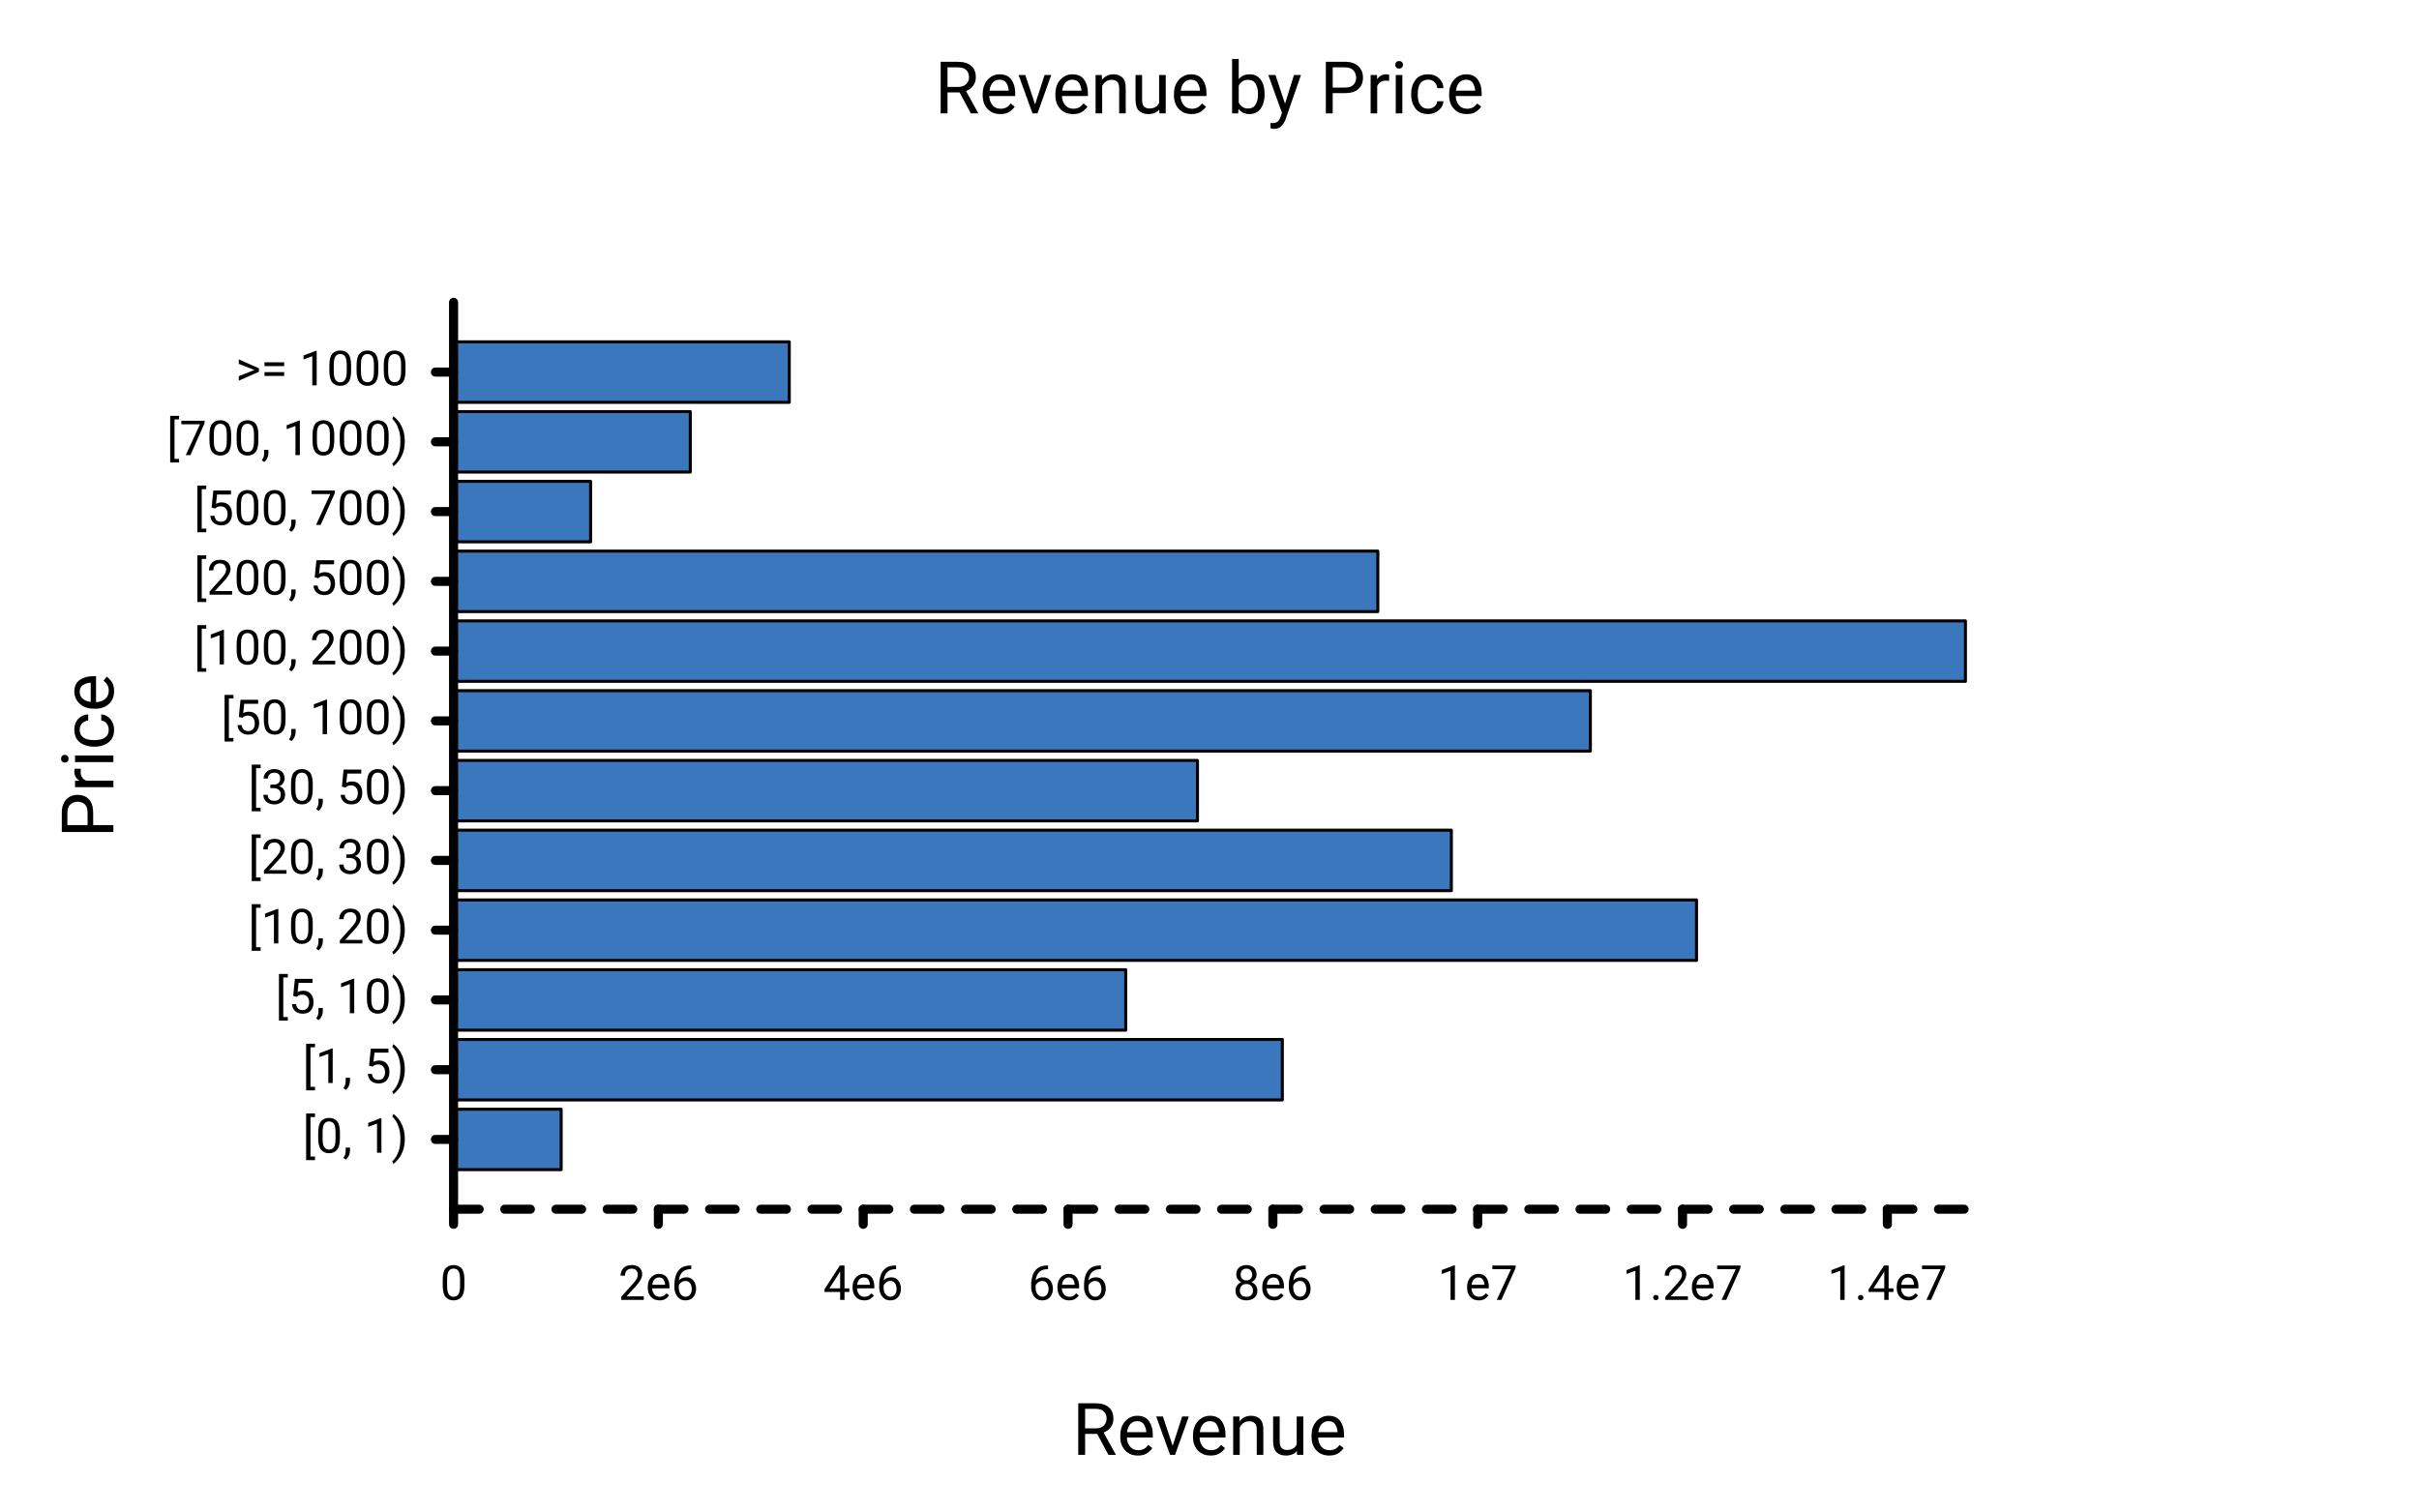
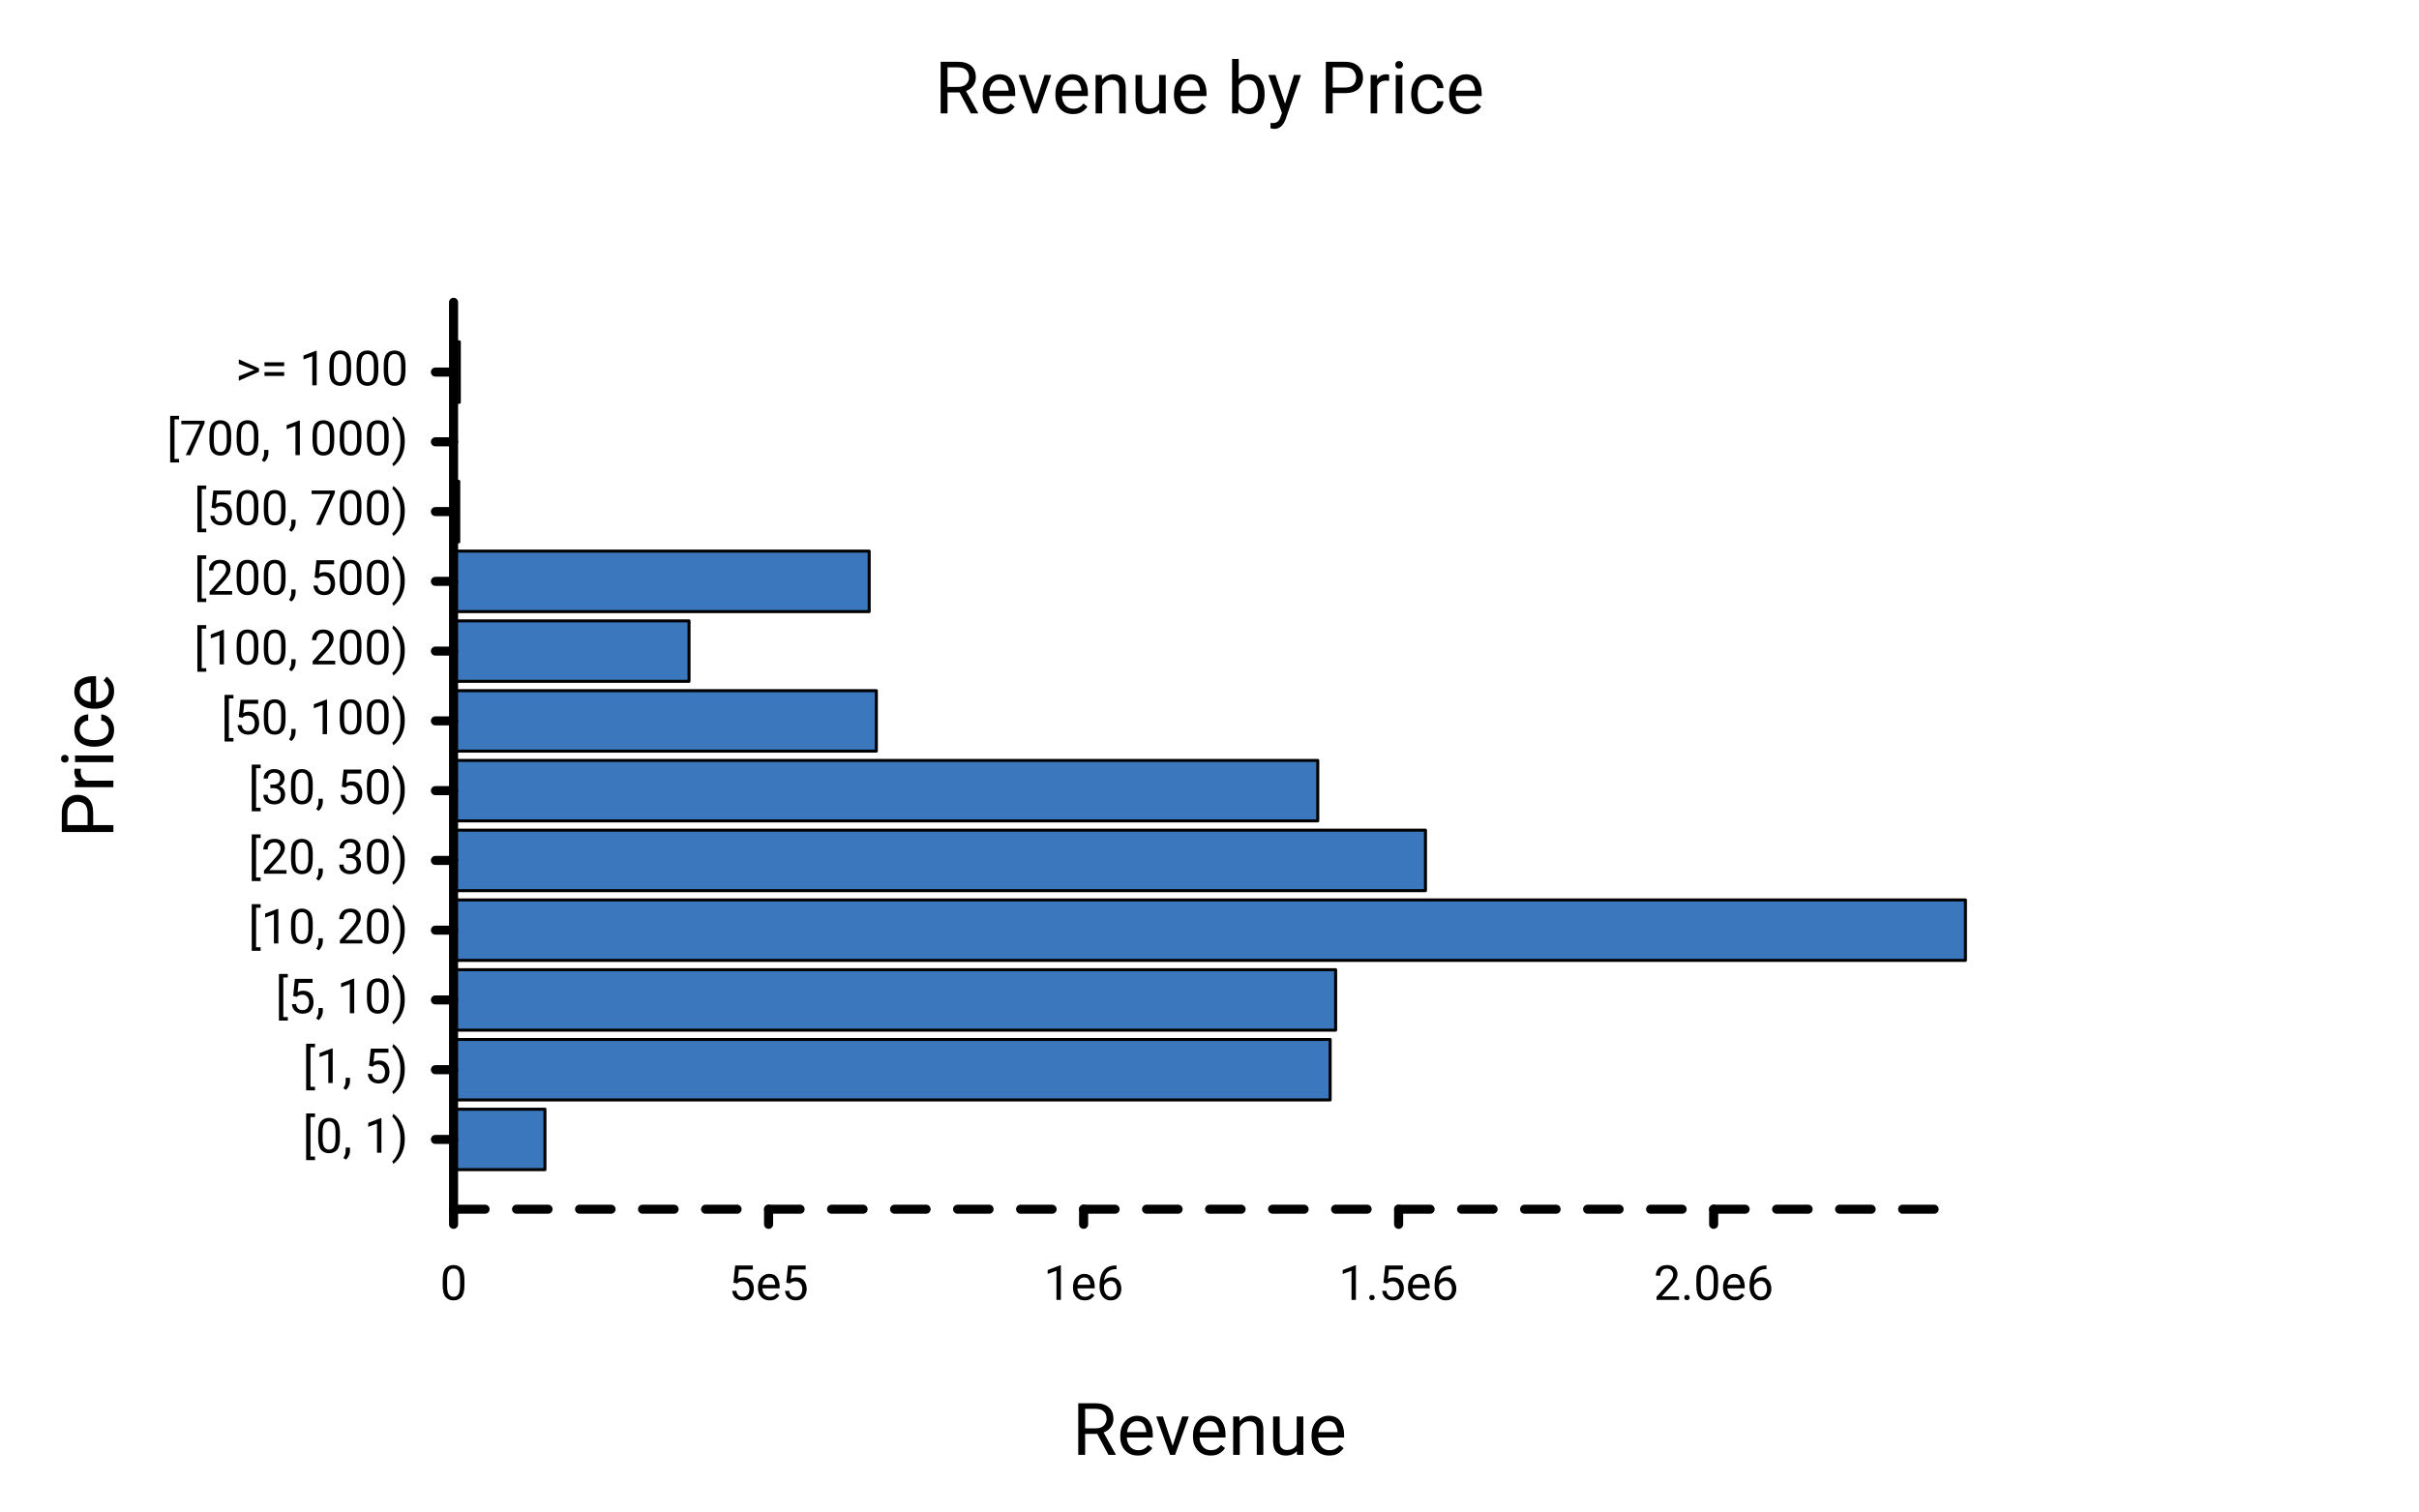
<svg xmlns="http://www.w3.org/2000/svg" class="poloto" width="800" height="500" viewBox="0 0 800 500">
  <style>
.poloto{
  stroke-linecap:round;
  stroke-linejoin:round;
  font-family:Roboto,sans-serif;
  font-size:16px;
}
.poloto_background{fill:AliceBlue;}
.poloto_scatter{stroke-width:7}
.poloto_line{stroke-width:2}
.poloto_text{fill: black;}
.poloto_name{font-size:24px;dominant-baseline:start;text-anchor:middle;}
.poloto_where{dominant-baseline:middle;text-anchor:start}
.poloto_text.poloto_legend{font-size:20px;dominant-baseline:middle;text-anchor:start;}
.poloto_text.poloto_ticks.poloto_y{dominant-baseline:middle;text-anchor:end}
.poloto_text.poloto_ticks.poloto_x{dominant-baseline:start;text-anchor:middle}
.poloto_imgs.poloto_ticks{stroke: black;stroke-width:3;fill:none;stroke-dasharray:none}
.poloto_grid{stroke:gray;stroke-width:0.5}

.poloto0.poloto_stroke{stroke:blue;}
.poloto1.poloto_stroke{stroke:red;}
.poloto2.poloto_stroke{stroke:green;}
.poloto3.poloto_stroke{stroke:gold;}
.poloto4.poloto_stroke{stroke:aqua;}
.poloto5.poloto_stroke{stroke:lime;}
.poloto6.poloto_stroke{stroke:orange;}
.poloto7.poloto_stroke{stroke:chocolate;}
.poloto0.poloto_fill{fill:blue;}
.poloto1.poloto_fill{fill:red;}
.poloto2.poloto_fill{fill:green;}
.poloto3.poloto_fill{fill:gold;}
.poloto4.poloto_fill{fill:aqua;}
.poloto5.poloto_fill{fill:lime;}
.poloto6.poloto_fill{fill:orange;}
.poloto7.poloto_fill{fill:chocolate;}

            .poloto_background{fill-opacity:0;}
            .poloto0.poloto_histo.poloto_imgs{fill:#3B77BC;stroke:black;stroke-width:1px}
            .poloto_grid{display:none}
            .poloto0.poloto_stroke{stroke:#3B77BC}
        
	</style>
  <circle r="1e5" class="poloto_background" />
  <g id="poloto_plot0" class="poloto_plot poloto_imgs poloto_histo poloto0 poloto_fill">
-     <rect x="150.00" y="366.92" width="35.586" height="20" />
-     <rect x="150.00" y="343.85" width="274.087" height="20" />
-     <rect x="150.00" y="320.77" width="222.298" height="20" />
-     <rect x="150.00" y="297.69" width="411.063" height="20" />
-     <rect x="150.00" y="274.62" width="329.986" height="20" />
-     <rect x="150.00" y="251.54" width="246.023" height="20" />
-     <rect x="150.00" y="228.46" width="375.956" height="20" />
-     <rect x="150.00" y="205.38" width="500" height="20" />
-     <rect x="150.00" y="182.31" width="305.672" height="20" />
-     <rect x="150.00" y="159.23" width="45.324" height="20" />
-     <rect x="150.00" y="136.15" width="78.29" height="20" />
-     <rect x="150.00" y="113.08" width="111.023" height="20" />
+     <rect x="150.00" y="366.92" width="30.221" height="20" />
+     <rect x="150.00" y="343.85" width="289.903" height="20" />
+     <rect x="150.00" y="320.77" width="291.713" height="20" />
+     <rect x="150.00" y="297.69" width="500" height="20" />
+     <rect x="150.00" y="274.62" width="321.423" height="20" />
+     <rect x="150.00" y="251.54" width="285.806" height="20" />
+     <rect x="150.00" y="228.46" width="139.822" height="20" />
+     <rect x="150.00" y="205.38" width="77.869" height="20" />
+     <rect x="150.00" y="182.31" width="137.451" height="20" />
+     <rect x="150.00" y="159.23" width="1.716" height="20" />
+     <rect x="150.00" y="136.15" width="0.2" height="20" />
+     <rect x="150.00" y="113.08" width="1.904" height="20" />
  </g>
  <text class="poloto_text poloto_name poloto_title" x="400.00" y="37.50">Revenue by Price</text>
  <text class="poloto_text poloto_name poloto_x" x="400.00" y="481.25">Revenue</text>
  <text class="poloto_text poloto_name poloto_y" x="37.50" y="250.00" transform="rotate(-90,37.50,250.00)">Price</text>
  <g class="poloto_text poloto_ticks poloto_y">
    <text x="135.00" y="376.92">[0, 1)</text>
    <text x="135.00" y="353.85">[1, 5)</text>
    <text x="135.00" y="330.77">[5, 10)</text>
    <text x="135.00" y="307.69">[10, 20)</text>
    <text x="135.00" y="284.62">[20, 30)</text>
    <text x="135.00" y="261.54">[30, 50)</text>
    <text x="135.00" y="238.46">[50, 100)</text>
    <text x="135.00" y="215.38">[100, 200)</text>
    <text x="135.00" y="192.31">[200, 500)</text>
    <text x="135.00" y="169.23">[500, 700)</text>
    <text x="135.00" y="146.15">[700, 1000)</text>
    <text x="135.00" y="123.08">&gt;= 1000</text>
  </g>
  <g class="poloto_imgs poloto_ticks poloto_y">
    <line x1="150.00" x2="144.00" y1="376.92" y2="376.92" />
    <line x1="150.00" x2="144.00" y1="353.85" y2="353.85" />
    <line x1="150.00" x2="144.00" y1="330.77" y2="330.77" />
    <line x1="150.00" x2="144.00" y1="307.69" y2="307.69" />
    <line x1="150.00" x2="144.00" y1="284.62" y2="284.62" />
    <line x1="150.00" x2="144.00" y1="261.54" y2="261.54" />
    <line x1="150.00" x2="144.00" y1="238.46" y2="238.46" />
    <line x1="150.00" x2="144.00" y1="215.38" y2="215.38" />
    <line x1="150.00" x2="144.00" y1="192.31" y2="192.31" />
    <line x1="150.00" x2="144.00" y1="169.23" y2="169.23" />
    <line x1="150.00" x2="144.00" y1="146.15" y2="146.15" />
    <line x1="150.00" x2="144.00" y1="123.08" y2="123.08" />
  </g>
  <g class="poloto_text poloto_ticks poloto_x">
    <text x="150.00" y="430.00">0</text>
-     <text x="217.74" y="430.00">2e6</text>
-     <text x="285.48" y="430.00">4e6</text>
-     <text x="353.22" y="430.00">6e6</text>
-     <text x="420.96" y="430.00">8e6</text>
-     <text x="488.70" y="430.00">1e7</text>
-     <text x="556.44" y="430.00">1.2e7</text>
-     <text x="624.18" y="430.00">1.4e7</text>
+     <text x="254.18" y="430.00">5e5</text>
+     <text x="358.37" y="430.00">1e6</text>
+     <text x="462.55" y="430.00">1.5e6</text>
+     <text x="566.73" y="430.00">2.0e6</text>
  </g>
  <g class="poloto_imgs poloto_ticks poloto_x">
    <line x1="150.00" x2="150.00" y1="400.00" y2="405.00" />
-     <line x1="217.74" x2="217.74" y1="400.00" y2="405.00" />
-     <line x1="285.48" x2="285.48" y1="400.00" y2="405.00" />
-     <line x1="353.22" x2="353.22" y1="400.00" y2="405.00" />
-     <line x1="420.96" x2="420.96" y1="400.00" y2="405.00" />
-     <line x1="488.70" x2="488.70" y1="400.00" y2="405.00" />
-     <line x1="556.44" x2="556.44" y1="400.00" y2="405.00" />
-     <line x1="624.18" x2="624.18" y1="400.00" y2="405.00" />
+     <line x1="254.18" x2="254.18" y1="400.00" y2="405.00" />
+     <line x1="358.37" x2="358.37" y1="400.00" y2="405.00" />
+     <line x1="462.55" x2="462.55" y1="400.00" y2="405.00" />
+     <line x1="566.73" x2="566.73" y1="400.00" y2="405.00" />
  </g>
  <g class="poloto_grid poloto_x">
    <line x1="150.00" x2="150.00" y1="400.00" y2="100.00" />
-     <line x1="217.74" x2="217.74" y1="400.00" y2="100.00" />
-     <line x1="285.48" x2="285.48" y1="400.00" y2="100.00" />
-     <line x1="353.22" x2="353.22" y1="400.00" y2="100.00" />
-     <line x1="420.96" x2="420.96" y1="400.00" y2="100.00" />
-     <line x1="488.70" x2="488.70" y1="400.00" y2="100.00" />
-     <line x1="556.44" x2="556.44" y1="400.00" y2="100.00" />
-     <line x1="624.18" x2="624.18" y1="400.00" y2="100.00" />
+     <line x1="254.18" x2="254.18" y1="400.00" y2="100.00" />
+     <line x1="358.37" x2="358.37" y1="400.00" y2="100.00" />
+     <line x1="462.55" x2="462.55" y1="400.00" y2="100.00" />
+     <line x1="566.73" x2="566.73" y1="400.00" y2="100.00" />
  </g>
-   <path class="poloto_imgs poloto_ticks poloto_x" style="stroke-dasharray:8.467;stroke-dashoffset:-0;" d=" M 150.00 400.00 L 650.00 400.00" />
+   <path class="poloto_imgs poloto_ticks poloto_x" style="stroke-dasharray:10.418;stroke-dashoffset:-0;" d=" M 150.00 400.00 L 650.00 400.00" />
  <path class="poloto_imgs poloto_ticks poloto_y" d=" M 150.00 400.00 L 150.00 100.00" />
</svg>
